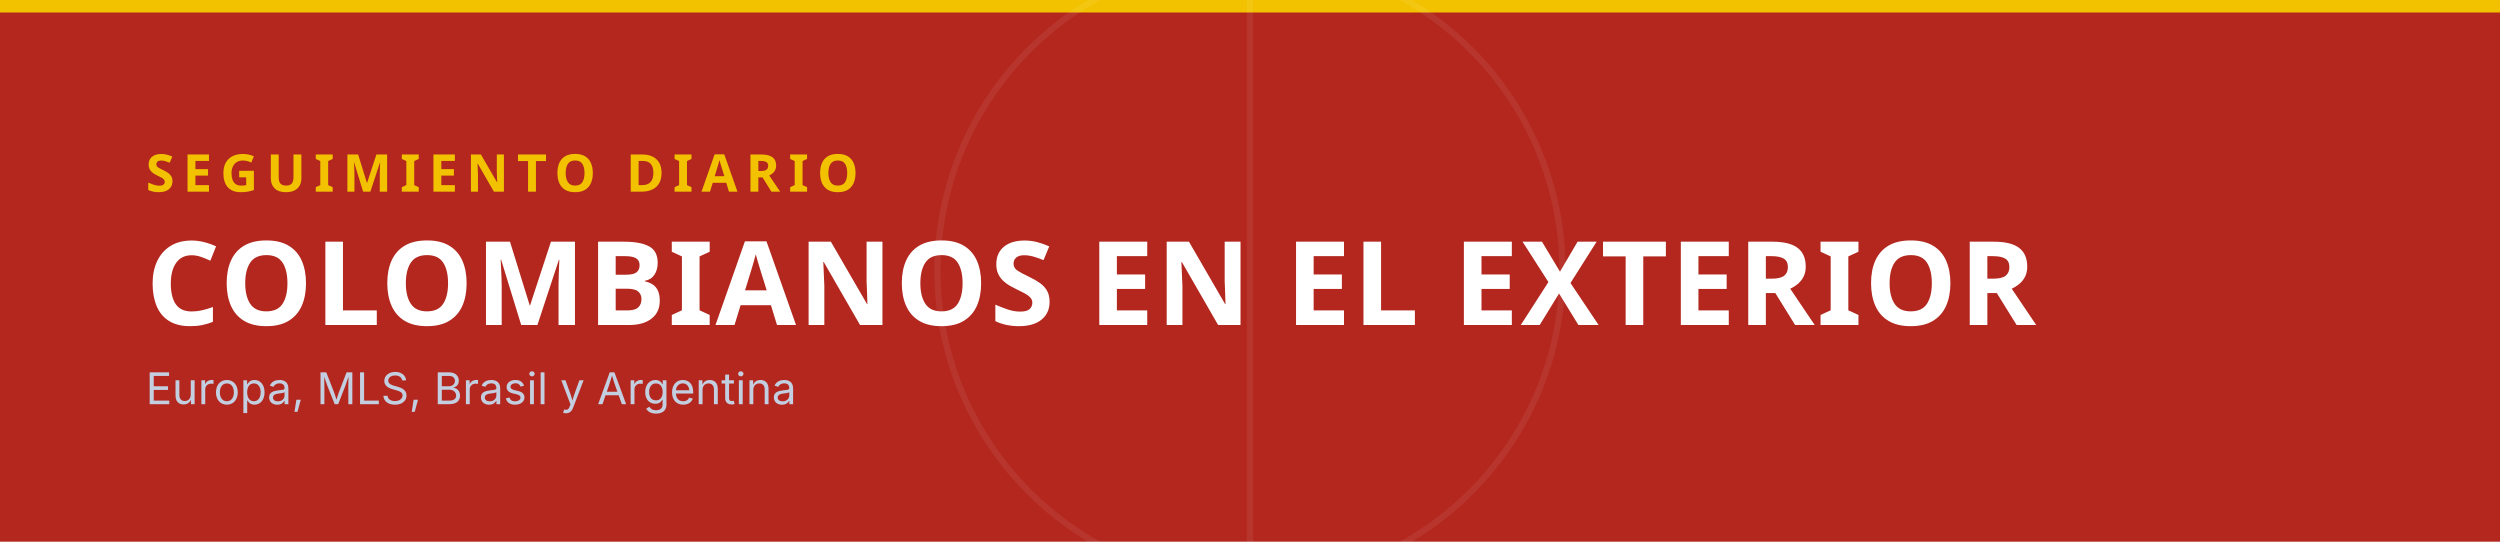
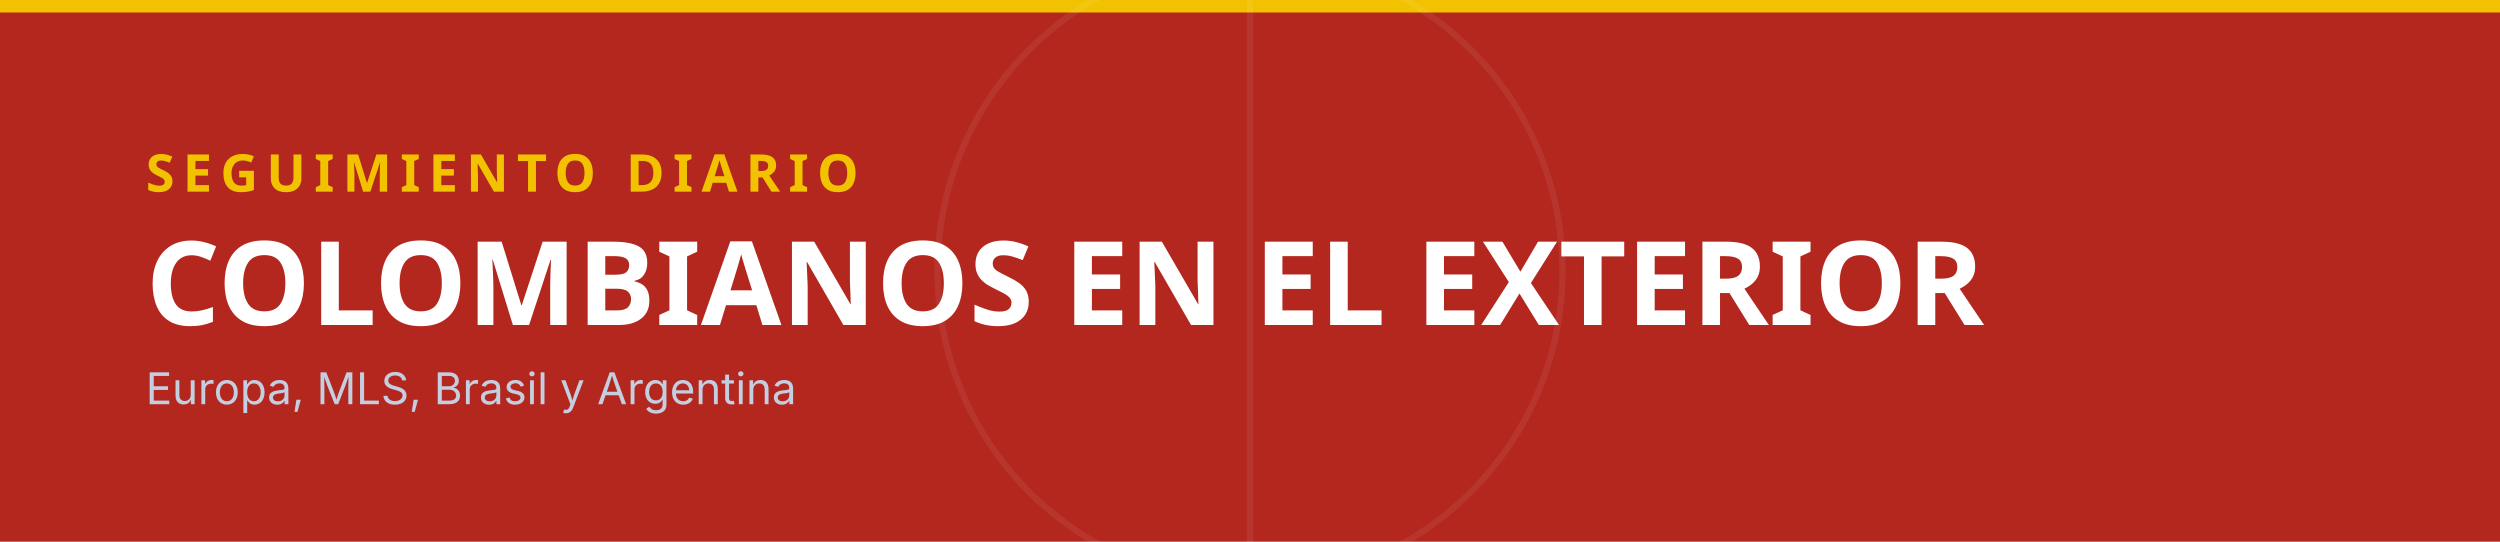
<svg xmlns="http://www.w3.org/2000/svg" viewBox="0 0 1200 260" width="1200" height="260">
  <rect width="1200" height="260" fill="#B3271E" />
  <rect width="1200" height="6" fill="#F2C200" />
  <g opacity="0.07">
    <circle cx="600" cy="130" r="150" fill="none" stroke="#FFFFFF" stroke-width="3" />
    <line x1="600" y1="-20" x2="600" y2="280" stroke="#FFFFFF" stroke-width="3" />
  </g>
  <text x="70" y="92" font-family="Barlow Condensed, Oswald, sans-serif" font-size="25" font-weight="700" fill="#F2C200" letter-spacing="4">SEGUIMIENTO DIARIO</text>
-   <text x="70" y="156" font-family="Barlow Condensed, Oswald, sans-serif" font-size="56" font-weight="700" fill="#FFFFFF" letter-spacing="1">COLOMBIANOS EN EL EXTERIOR</text>
+   <text x="70" y="156" font-family="Barlow Condensed, Oswald, sans-serif" font-size="56" font-weight="700" fill="#FFFFFF" textLength="801" lengthAdjust="spacingAndGlyphs">COLOMBIANOS EN EL EXTERIOR</text>
  <text x="70" y="194" font-family="Inter, system-ui, sans-serif" font-size="21" fill="#C3CFE0">Europa, MLS, Brasil y Argentina</text>
</svg>
